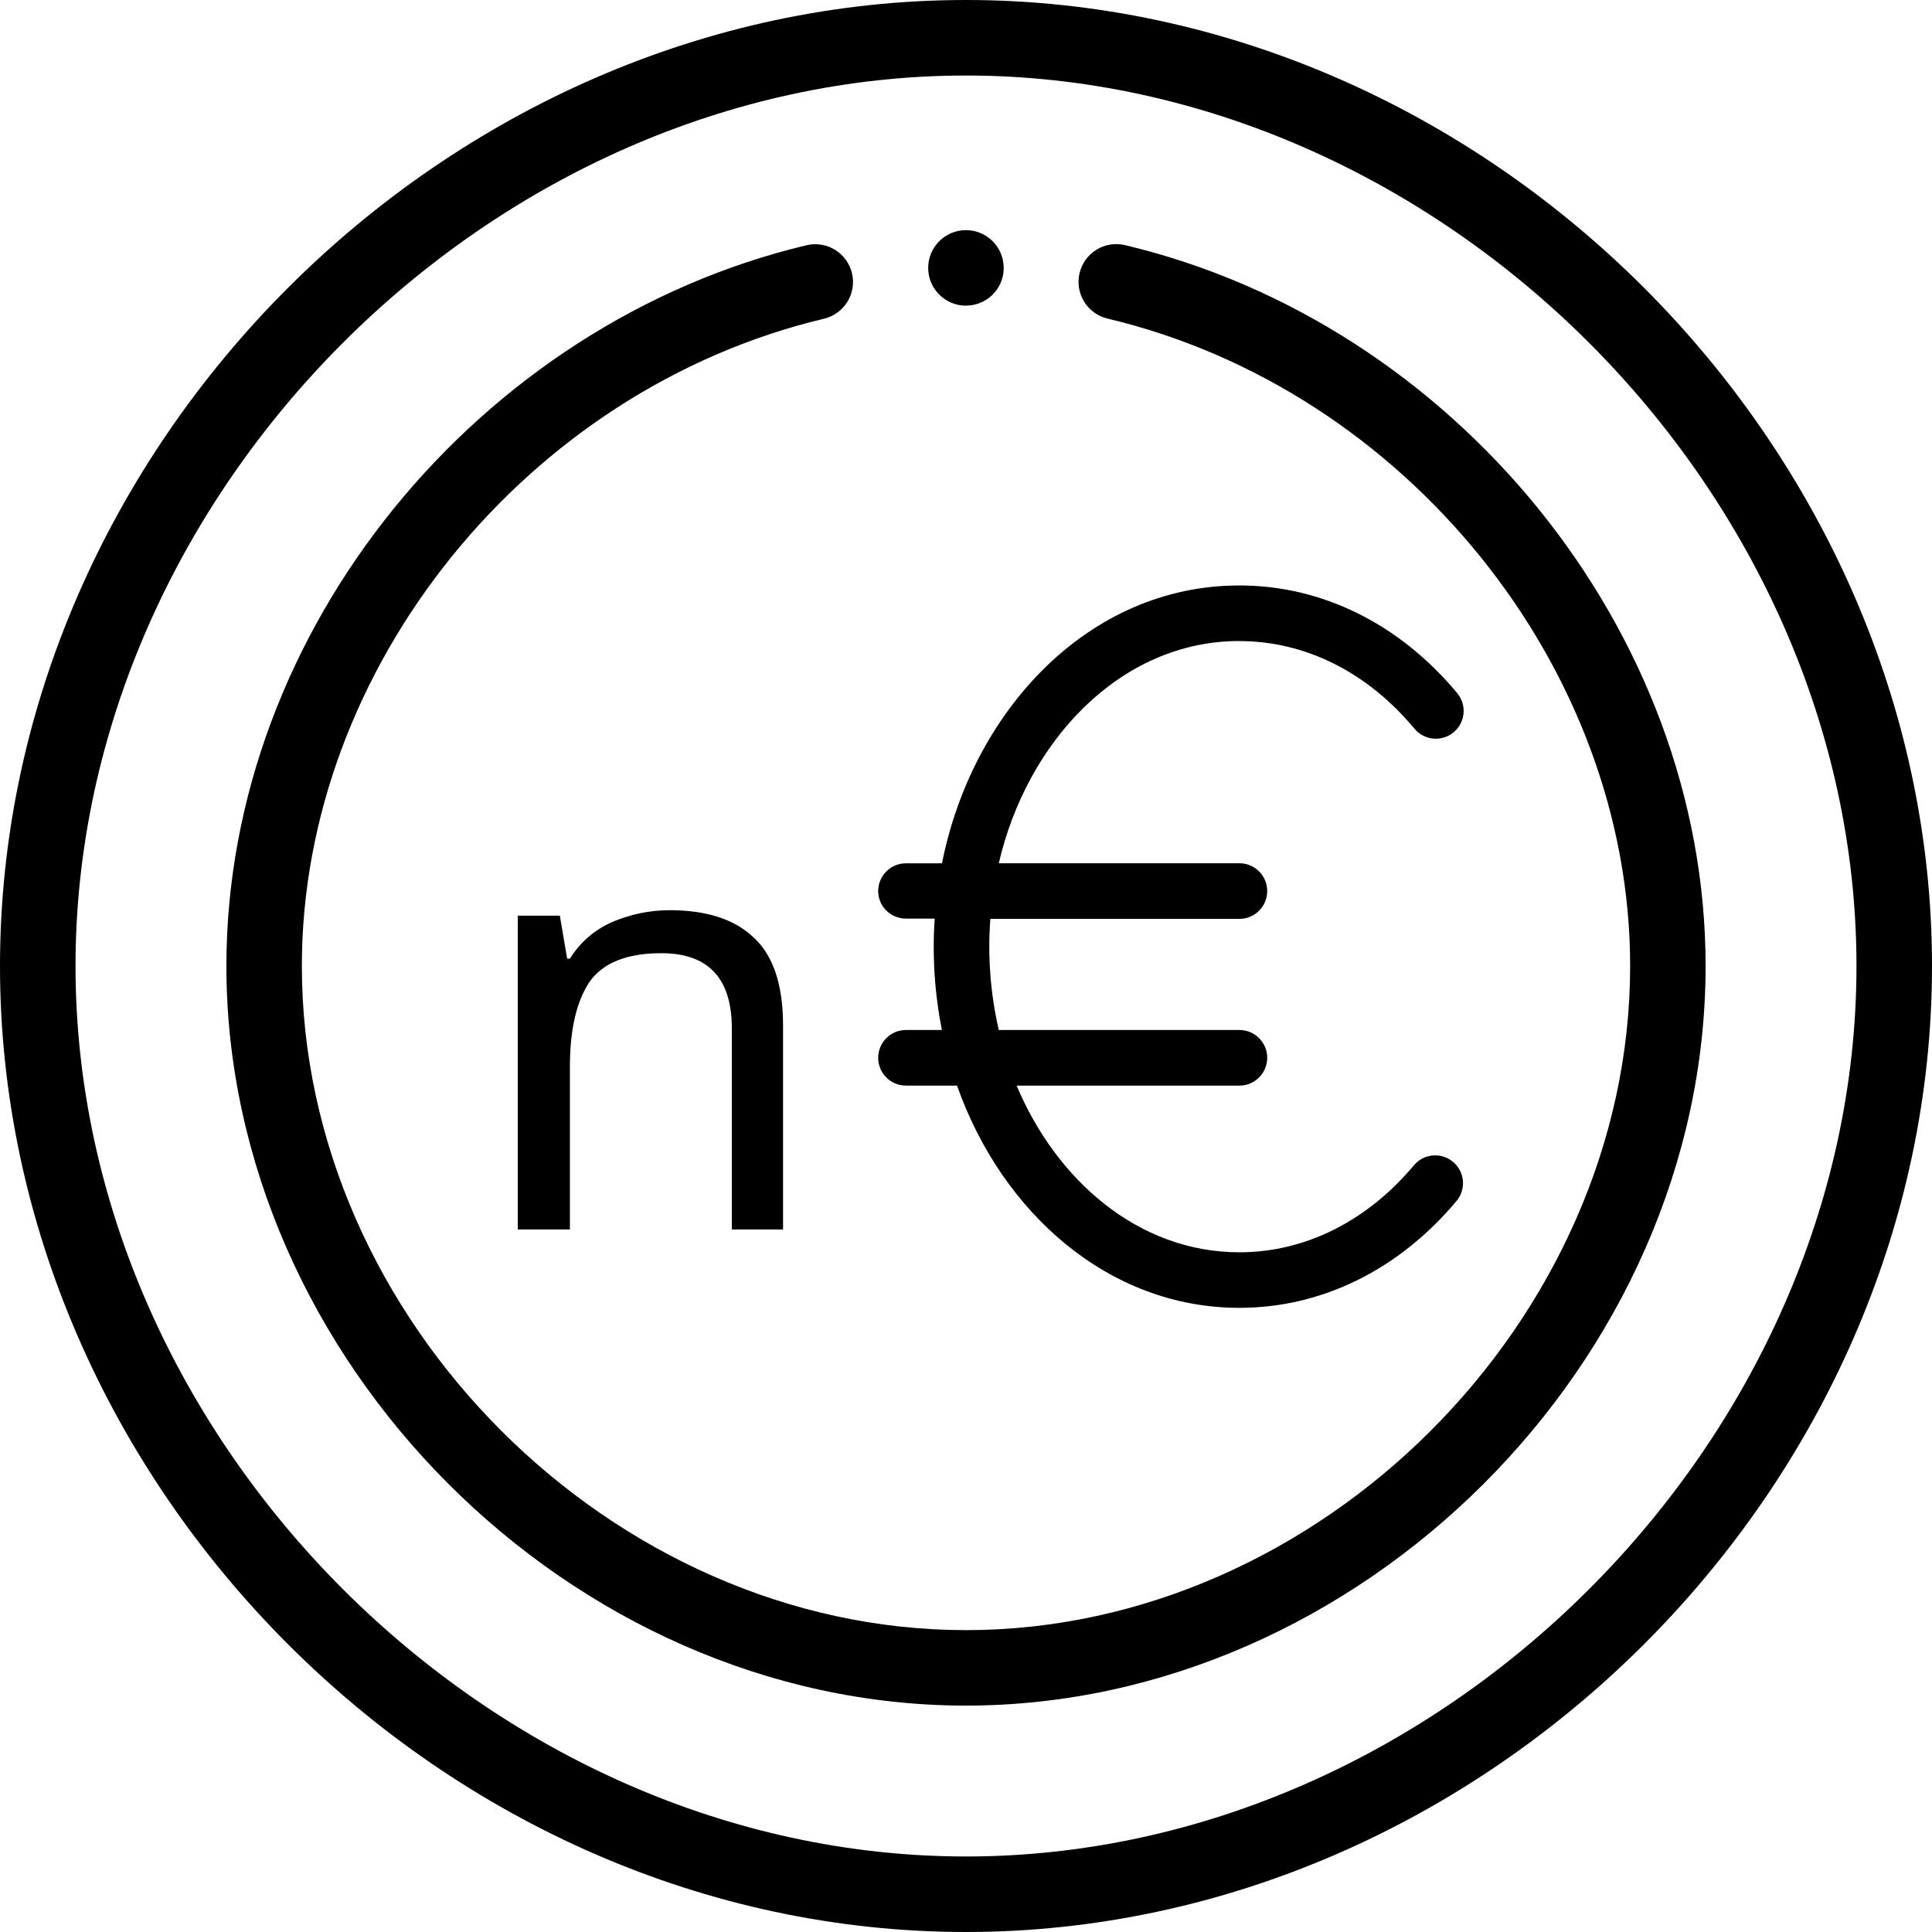
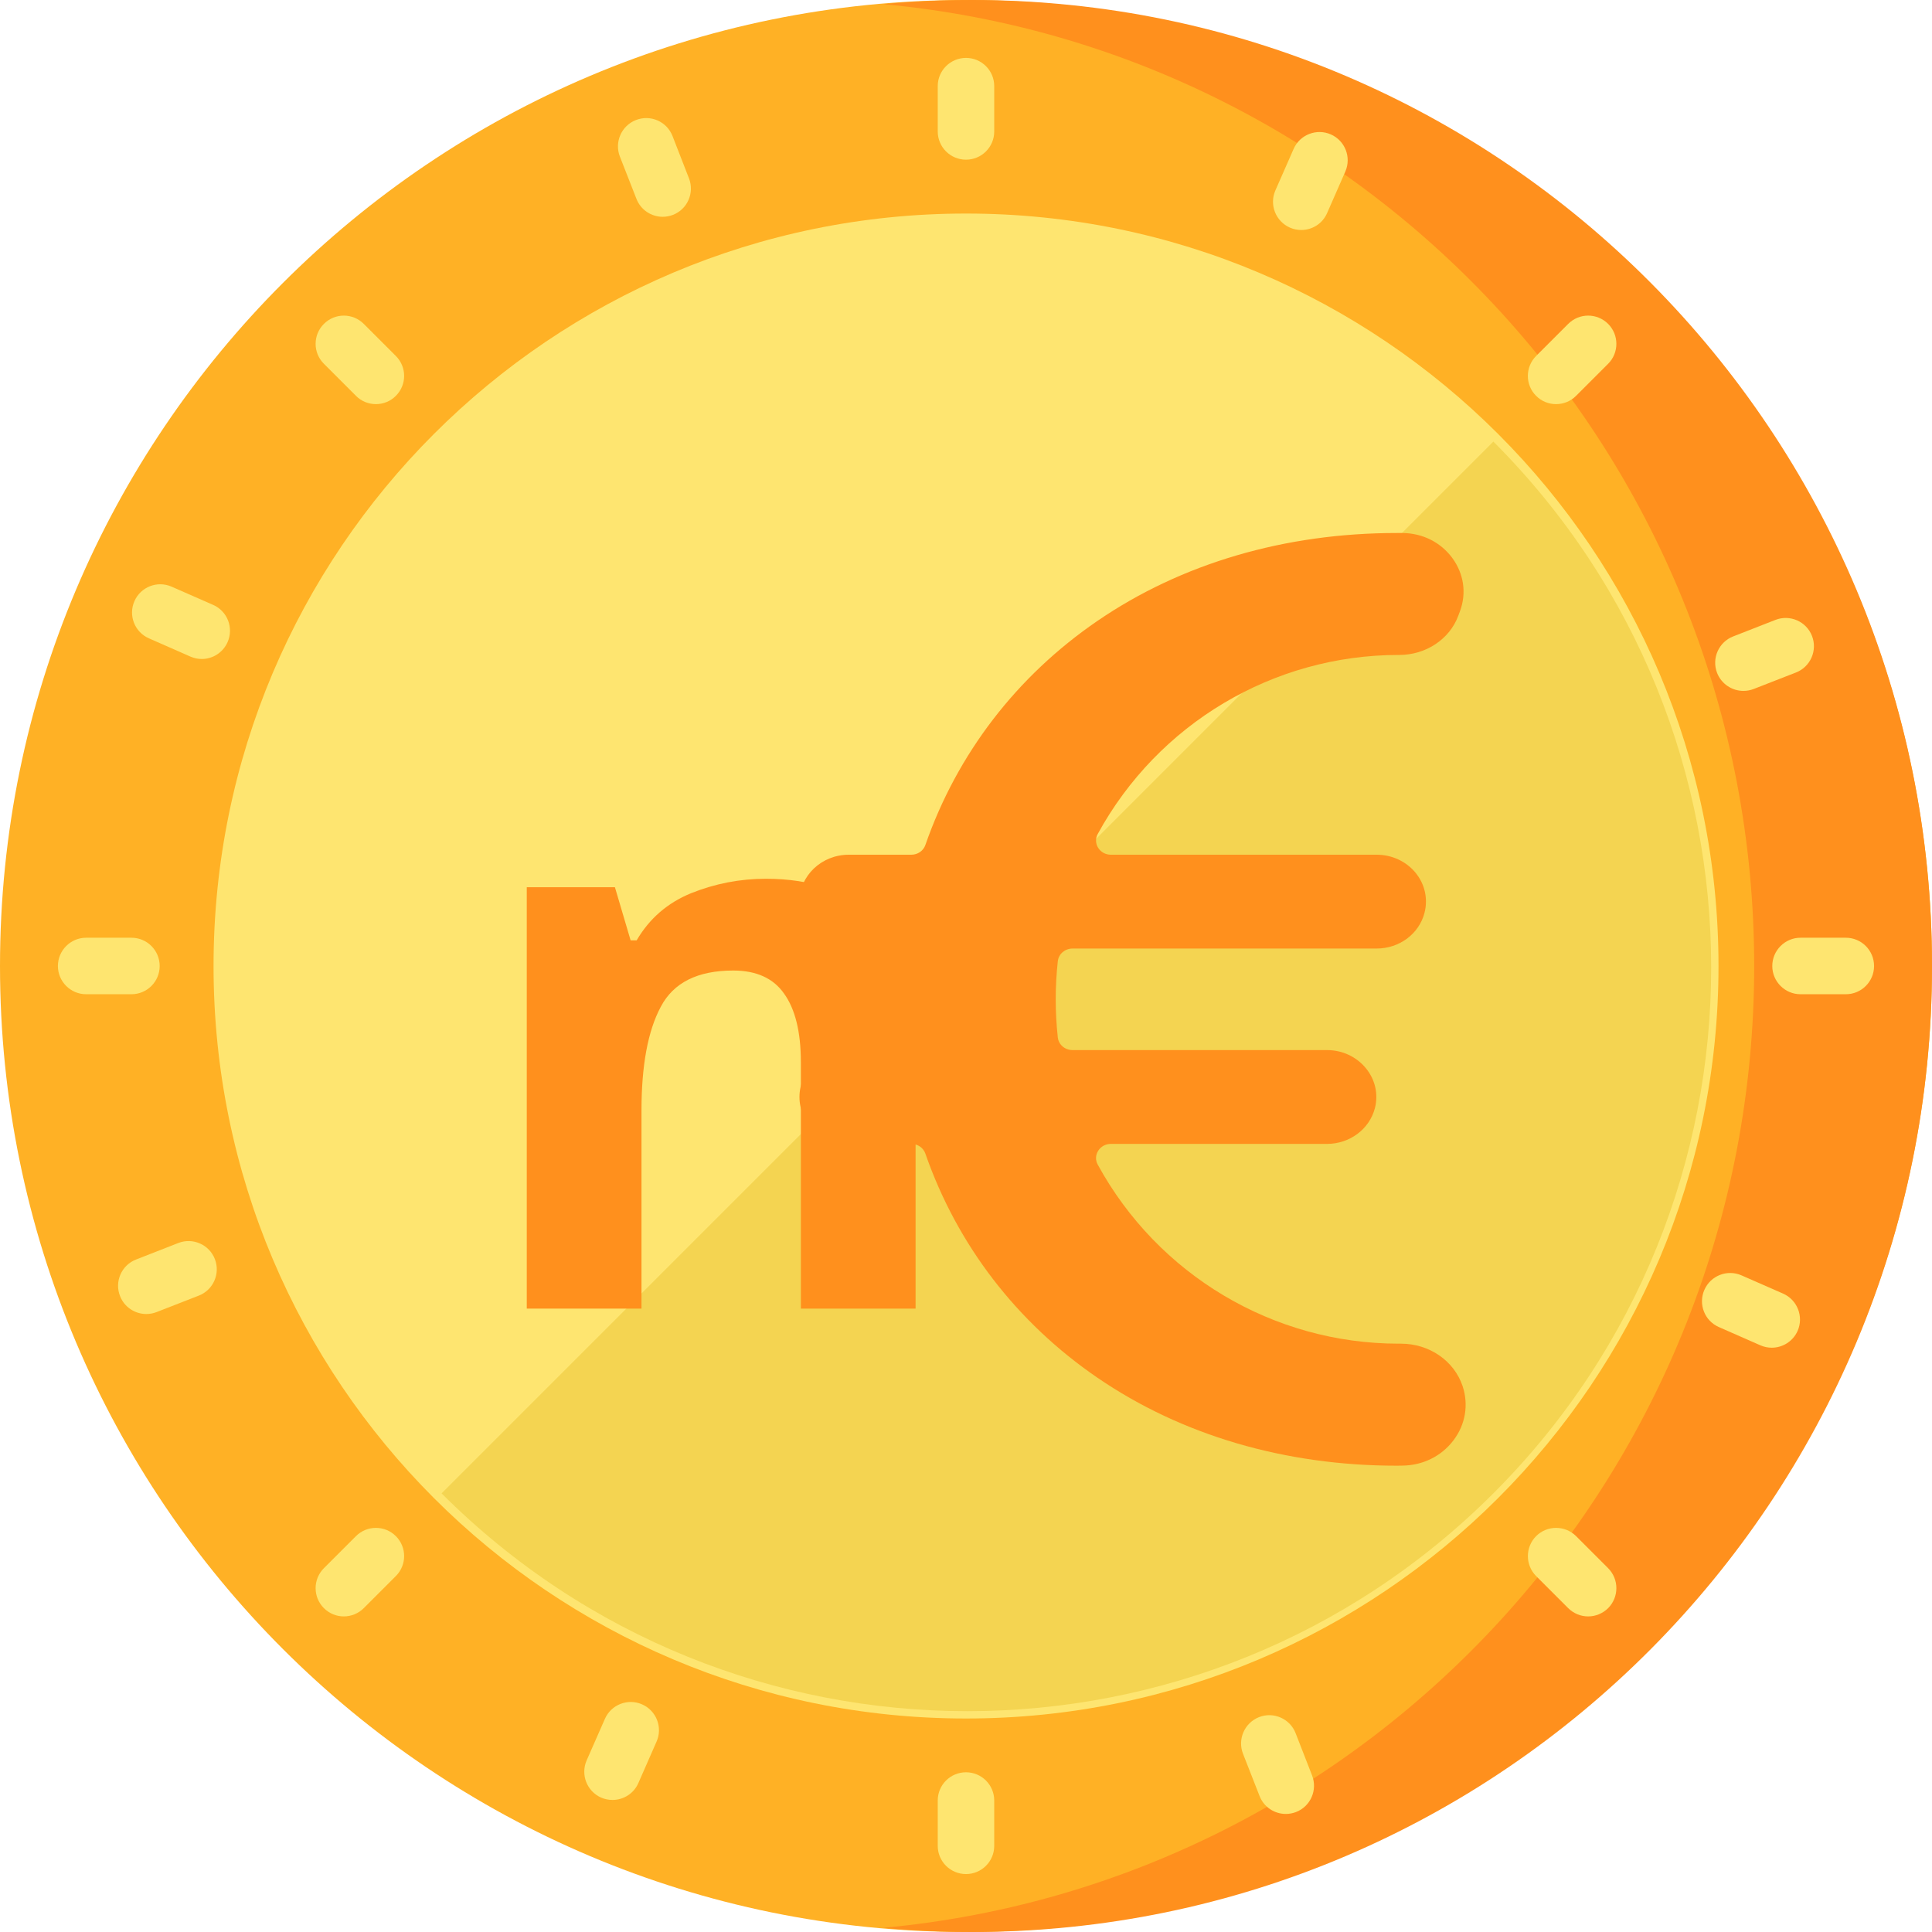
- <svg xmlns="http://www.w3.org/2000/svg" width="33" height="33" viewBox="0 0 33 33">
-   <g fill="#000" fill-rule="evenodd">
-     <path fill-rule="nonzero" d="M16.5 5.22c.347 0 .63-.274.644-.617v-.027a.645.645 0 1 0-.644.645zM21.17 10.95c1.124 0 2.186.53 2.99 1.497a.475.475 0 1 0 .73-.608C23.902 10.653 22.58 10 21.17 10c-2.6 0-4.57 2.17-5.08 4.746h-.615a.475.475 0 0 0-.475.474c0 .263.213.47.475.47h.49a7.305 7.305 0 0 0 .123 1.903h-.613a.475.475 0 0 0 0 .95h.872c.758 2.153 2.576 3.796 4.823 3.796 1.41 0 2.732-.653 3.72-1.839a.475.475 0 0 0-.73-.607c-.804.965-1.866 1.497-2.99 1.497-1.737 0-3.134-1.247-3.805-2.847h3.805a.475.475 0 0 0 0-.95h-4.11a6.327 6.327 0 0 1-.144-1.898h4.254a.475.475 0 0 0 0-.95h-4.11c.476-2.064 2.06-3.796 4.11-3.796z" />
-     <path fill-rule="nonzero" d="M16.5 33C25.363 33 33 25.413 33 16.5 33 7.636 25.412 0 16.5 0 7.619 0 0 7.609 0 16.5 0 25.364 7.588 33 16.5 33zm0-31.71c8.103 0 15.21 7.107 15.21 15.21 0 8.103-7.107 15.21-15.21 15.21-8.103 0-15.21-7.107-15.21-15.21 0-8.103 7.107-15.21 15.21-15.21z" />
-     <path fill-rule="nonzero" d="M16.5 29.133c6.716 0 12.633-5.872 12.633-12.633 0-5.739-4.308-10.98-9.917-12.313a.644.644 0 1 0-.298 1.255c5.089 1.208 8.926 5.962 8.926 11.058 0 6.043-5.301 11.344-11.344 11.344-6.043 0-11.344-5.301-11.344-11.344 0-5.096 3.837-9.85 8.926-11.058a.645.645 0 0 0-.298-1.255C8.18 5.518 3.867 10.757 3.867 16.5c0 6.716 5.872 12.633 12.633 12.633z" />
-     <text font-family="Montserrat-Medium, Montserrat" font-size="10" font-weight="400" letter-spacing="-.16">
-       <tspan x="8" y="21">n</tspan>
-     </text>
+ <svg xmlns="http://www.w3.org/2000/svg" width="25px" height="25px" viewBox="0 0 25 25" version="1.1">
+   <g stroke="none" stroke-width="1" fill="none" fill-rule="evenodd">
+     <g transform="translate(-578, -177)">
+       <g transform="translate(557, 82)">
+         <g transform="translate(21, 95)">
+           <g>
+             <circle id="Oval" fill="#FFB125" cx="12.5" cy="12.5" r="12.5" />
+             <path d="M12.579,0 C12.191,0 11.808,0.019 11.429,0.054 C17.749,0.638 22.699,5.987 22.699,12.5 C22.699,19.013 17.749,24.362 11.429,24.946 C11.808,24.981 12.191,25 12.579,25 C19.439,25 25,19.404 25,12.5 C25,5.596 19.439,0 12.579,0 Z" id="Path" fill="#FF901D" />
+             <g id="Group" transform="translate(0.714286, 0.714286)" fill="#FEE570">
+               <circle id="Oval" cx="11.786" cy="11.786" r="9.737" />
+               <path d="M11.786,1.352 C11.584,1.352 11.42,1.189 11.42,0.987 L11.42,0.4 C11.42,0.198 11.584,0.035 11.786,0.035 C11.987,0.035 12.151,0.198 12.151,0.4 L12.151,0.987 C12.151,1.189 11.987,1.352 11.786,1.352 Z" id="Path" />
+               <path d="M11.786,23.536 C11.584,23.536 11.42,23.373 11.42,23.171 L11.42,22.584 C11.42,22.382 11.584,22.219 11.786,22.219 C11.987,22.219 12.151,22.382 12.151,22.584 L12.151,23.171 C12.151,23.373 11.987,23.536 11.786,23.536 Z" id="Path" />
+               <path d="M23.171,12.151 L22.584,12.151 C22.383,12.151 22.219,11.987 22.219,11.786 C22.219,11.584 22.383,11.42 22.584,11.42 L23.171,11.42 C23.373,11.42 23.536,11.584 23.536,11.786 C23.536,11.987 23.373,12.151 23.171,12.151 Z" id="Path" />
+               <path d="M0.987,12.151 L0.4,12.151 C0.199,12.151 0.035,11.987 0.035,11.786 C0.035,11.584 0.199,11.42 0.4,11.42 L0.987,11.42 C1.189,11.42 1.352,11.584 1.352,11.786 C1.352,11.987 1.189,12.151 0.987,12.151 Z" id="Path" />
+               <path d="M19.421,4.515 C19.328,4.515 19.234,4.48 19.163,4.408 C19.02,4.266 19.021,4.034 19.163,3.892 L19.578,3.477 C19.721,3.334 19.952,3.334 20.095,3.477 C20.237,3.619 20.237,3.851 20.095,3.993 L19.68,4.408 C19.608,4.48 19.515,4.515 19.421,4.515 Z" id="Path" />
+               <path d="M3.735,20.202 C3.641,20.202 3.548,20.166 3.477,20.095 C3.334,19.952 3.334,19.721 3.477,19.578 L3.892,19.163 C4.034,19.021 4.266,19.021 4.408,19.163 C4.551,19.306 4.551,19.537 4.408,19.68 L3.993,20.095 C3.922,20.166 3.828,20.202 3.735,20.202 Z" id="Path" />
+               <path d="M19.836,20.202 C19.743,20.202 19.65,20.166 19.578,20.095 L19.163,19.68 C19.021,19.537 19.021,19.306 19.163,19.163 C19.306,19.021 19.537,19.021 19.68,19.163 L20.095,19.578 C20.237,19.721 20.237,19.952 20.095,20.095 C20.023,20.166 19.93,20.202 19.836,20.202 Z" id="Path" />
+               <path d="M4.15,4.515 C4.057,4.515 3.963,4.48 3.892,4.408 L3.477,3.993 C3.334,3.851 3.334,3.619 3.477,3.477 C3.619,3.334 3.851,3.334 3.993,3.477 L4.408,3.892 C4.551,4.034 4.551,4.266 4.408,4.408 C4.337,4.48 4.243,4.515 4.15,4.515 Z" id="Path" />
+               <path d="M16.124,2.262 C16.075,2.262 16.025,2.252 15.977,2.231 C15.793,2.15 15.708,1.935 15.789,1.75 L16.025,1.213 C16.106,1.028 16.322,0.944 16.507,1.025 C16.691,1.106 16.775,1.321 16.694,1.506 L16.458,2.044 C16.398,2.181 16.264,2.262 16.124,2.262 Z" id="Path" />
+               <path d="M7.211,22.577 C7.162,22.577 7.113,22.567 7.065,22.547 C6.88,22.465 6.796,22.25 6.877,22.065 L7.113,21.528 C7.194,21.343 7.41,21.259 7.594,21.34 C7.779,21.421 7.863,21.637 7.782,21.821 L7.546,22.359 C7.486,22.496 7.352,22.577 7.211,22.577 Z" id="Path" />
+               <path d="M22.212,16.725 C22.163,16.725 22.113,16.715 22.065,16.694 L21.528,16.458 C21.343,16.377 21.259,16.162 21.34,15.977 C21.421,15.792 21.636,15.708 21.821,15.789 L22.359,16.025 C22.543,16.106 22.628,16.322 22.547,16.507 C22.486,16.644 22.352,16.725 22.212,16.725 Z" id="Path" />
+               <path d="M1.897,7.813 C1.848,7.813 1.798,7.803 1.75,7.782 L1.213,7.546 C1.028,7.465 0.944,7.25 1.025,7.065 C1.106,6.88 1.321,6.796 1.506,6.877 L2.044,7.113 C2.228,7.194 2.312,7.409 2.231,7.594 C2.171,7.731 2.037,7.813 1.897,7.813 Z" id="Path" />
+               <path d="M21.846,8.226 C21.7,8.226 21.562,8.138 21.505,7.994 C21.432,7.806 21.525,7.594 21.713,7.521 L22.26,7.307 C22.448,7.234 22.66,7.327 22.733,7.515 C22.806,7.703 22.713,7.915 22.525,7.988 L21.979,8.201 C21.935,8.218 21.89,8.226 21.846,8.226 Z" id="Path" />
+               <path d="M1.179,16.289 C1.033,16.289 0.895,16.201 0.839,16.057 C0.765,15.869 0.858,15.657 1.046,15.584 L1.593,15.37 C1.781,15.297 1.993,15.39 2.066,15.578 C2.139,15.766 2.046,15.978 1.858,16.051 L1.312,16.264 C1.268,16.281 1.223,16.289 1.179,16.289 Z" id="Path" />
+               <path d="M15.924,22.758 C15.778,22.758 15.64,22.67 15.584,22.525 L15.37,21.979 C15.297,21.791 15.39,21.579 15.578,21.505 C15.766,21.432 15.978,21.525 16.051,21.713 L16.264,22.26 C16.337,22.448 16.245,22.66 16.057,22.733 C16.013,22.75 15.968,22.758 15.924,22.758 Z" id="Path" />
+               <path d="M7.861,2.091 C7.715,2.091 7.577,2.003 7.521,1.858 L7.307,1.312 C7.234,1.124 7.327,0.912 7.515,0.839 C7.703,0.765 7.915,0.858 7.988,1.046 L8.201,1.593 C8.274,1.781 8.182,1.993 7.994,2.066 C7.95,2.083 7.905,2.091 7.861,2.091 Z" id="Path" />
+             </g>
+             <path d="M19.324,19.324 C23.082,15.566 23.082,9.473 19.324,5.714 L5.714,19.324 C9.473,23.082 15.566,23.082 19.324,19.324 Z" id="Path" fill="#F4D451" />
+           </g>
+           <path d="M18.074,18.966 C16.627,18.966 15.288,18.572 14.2,17.827 C13.156,17.112 12.386,16.11 11.974,14.927 C11.948,14.852 11.875,14.802 11.792,14.802 L10.983,14.802 C10.631,14.802 10.345,14.53 10.345,14.195 C10.345,13.86 10.631,13.588 10.983,13.588 L11.466,13.588 C11.519,13.588 11.57,13.567 11.607,13.53 C11.643,13.493 11.661,13.443 11.658,13.393 C11.646,13.239 11.64,13.083 11.64,12.931 C11.64,12.779 11.646,12.623 11.658,12.469 C11.661,12.419 11.643,12.369 11.607,12.332 C11.57,12.295 11.519,12.274 11.466,12.274 L10.983,12.274 C10.631,12.274 10.345,12.002 10.345,11.667 C10.345,11.332 10.631,11.06 10.983,11.06 L11.792,11.06 C11.875,11.06 11.948,11.01 11.974,10.935 C12.386,9.752 13.156,8.75 14.2,8.035 C15.288,7.29 16.627,6.897 18.074,6.897 C18.098,6.897 18.123,6.897 18.147,6.897 C18.408,6.899 18.643,7.017 18.793,7.221 C18.942,7.424 18.979,7.675 18.892,7.909 L18.87,7.968 C18.758,8.271 18.451,8.475 18.107,8.475 L18.099,8.475 C16.477,8.475 14.985,9.363 14.204,10.793 C14.173,10.85 14.176,10.917 14.211,10.972 C14.246,11.027 14.307,11.06 14.375,11.06 L17.814,11.06 C18.011,11.06 18.194,11.145 18.316,11.292 C18.438,11.44 18.48,11.63 18.433,11.812 C18.363,12.084 18.108,12.274 17.814,12.274 L13.879,12.274 C13.78,12.274 13.698,12.345 13.688,12.438 C13.67,12.602 13.661,12.768 13.661,12.931 C13.661,13.094 13.67,13.26 13.688,13.424 C13.698,13.518 13.78,13.588 13.879,13.588 L17.171,13.588 C17.368,13.588 17.551,13.673 17.673,13.821 C17.795,13.968 17.838,14.158 17.791,14.34 C17.72,14.612 17.465,14.802 17.171,14.802 L14.375,14.802 C14.307,14.802 14.246,14.835 14.211,14.89 C14.176,14.945 14.173,15.012 14.204,15.069 C14.985,16.499 16.477,17.387 18.099,17.387 L18.128,17.387 C18.495,17.387 18.816,17.608 18.926,17.936 C19.006,18.178 18.963,18.434 18.807,18.639 C18.651,18.844 18.41,18.963 18.144,18.965 C18.121,18.965 18.097,18.966 18.074,18.966 Z" id="Path" fill="#FF901D" />
+           <text id="n" font-family="ChalkboardSE-Bold, Chalkboard SE" font-size="10" font-weight="bold" letter-spacing="-0.16" fill="#FF901D">
+             <tspan x="6.034" y="16.931">n</tspan>
+           </text>
+         </g>
+       </g>
+     </g>
  </g>
</svg>
